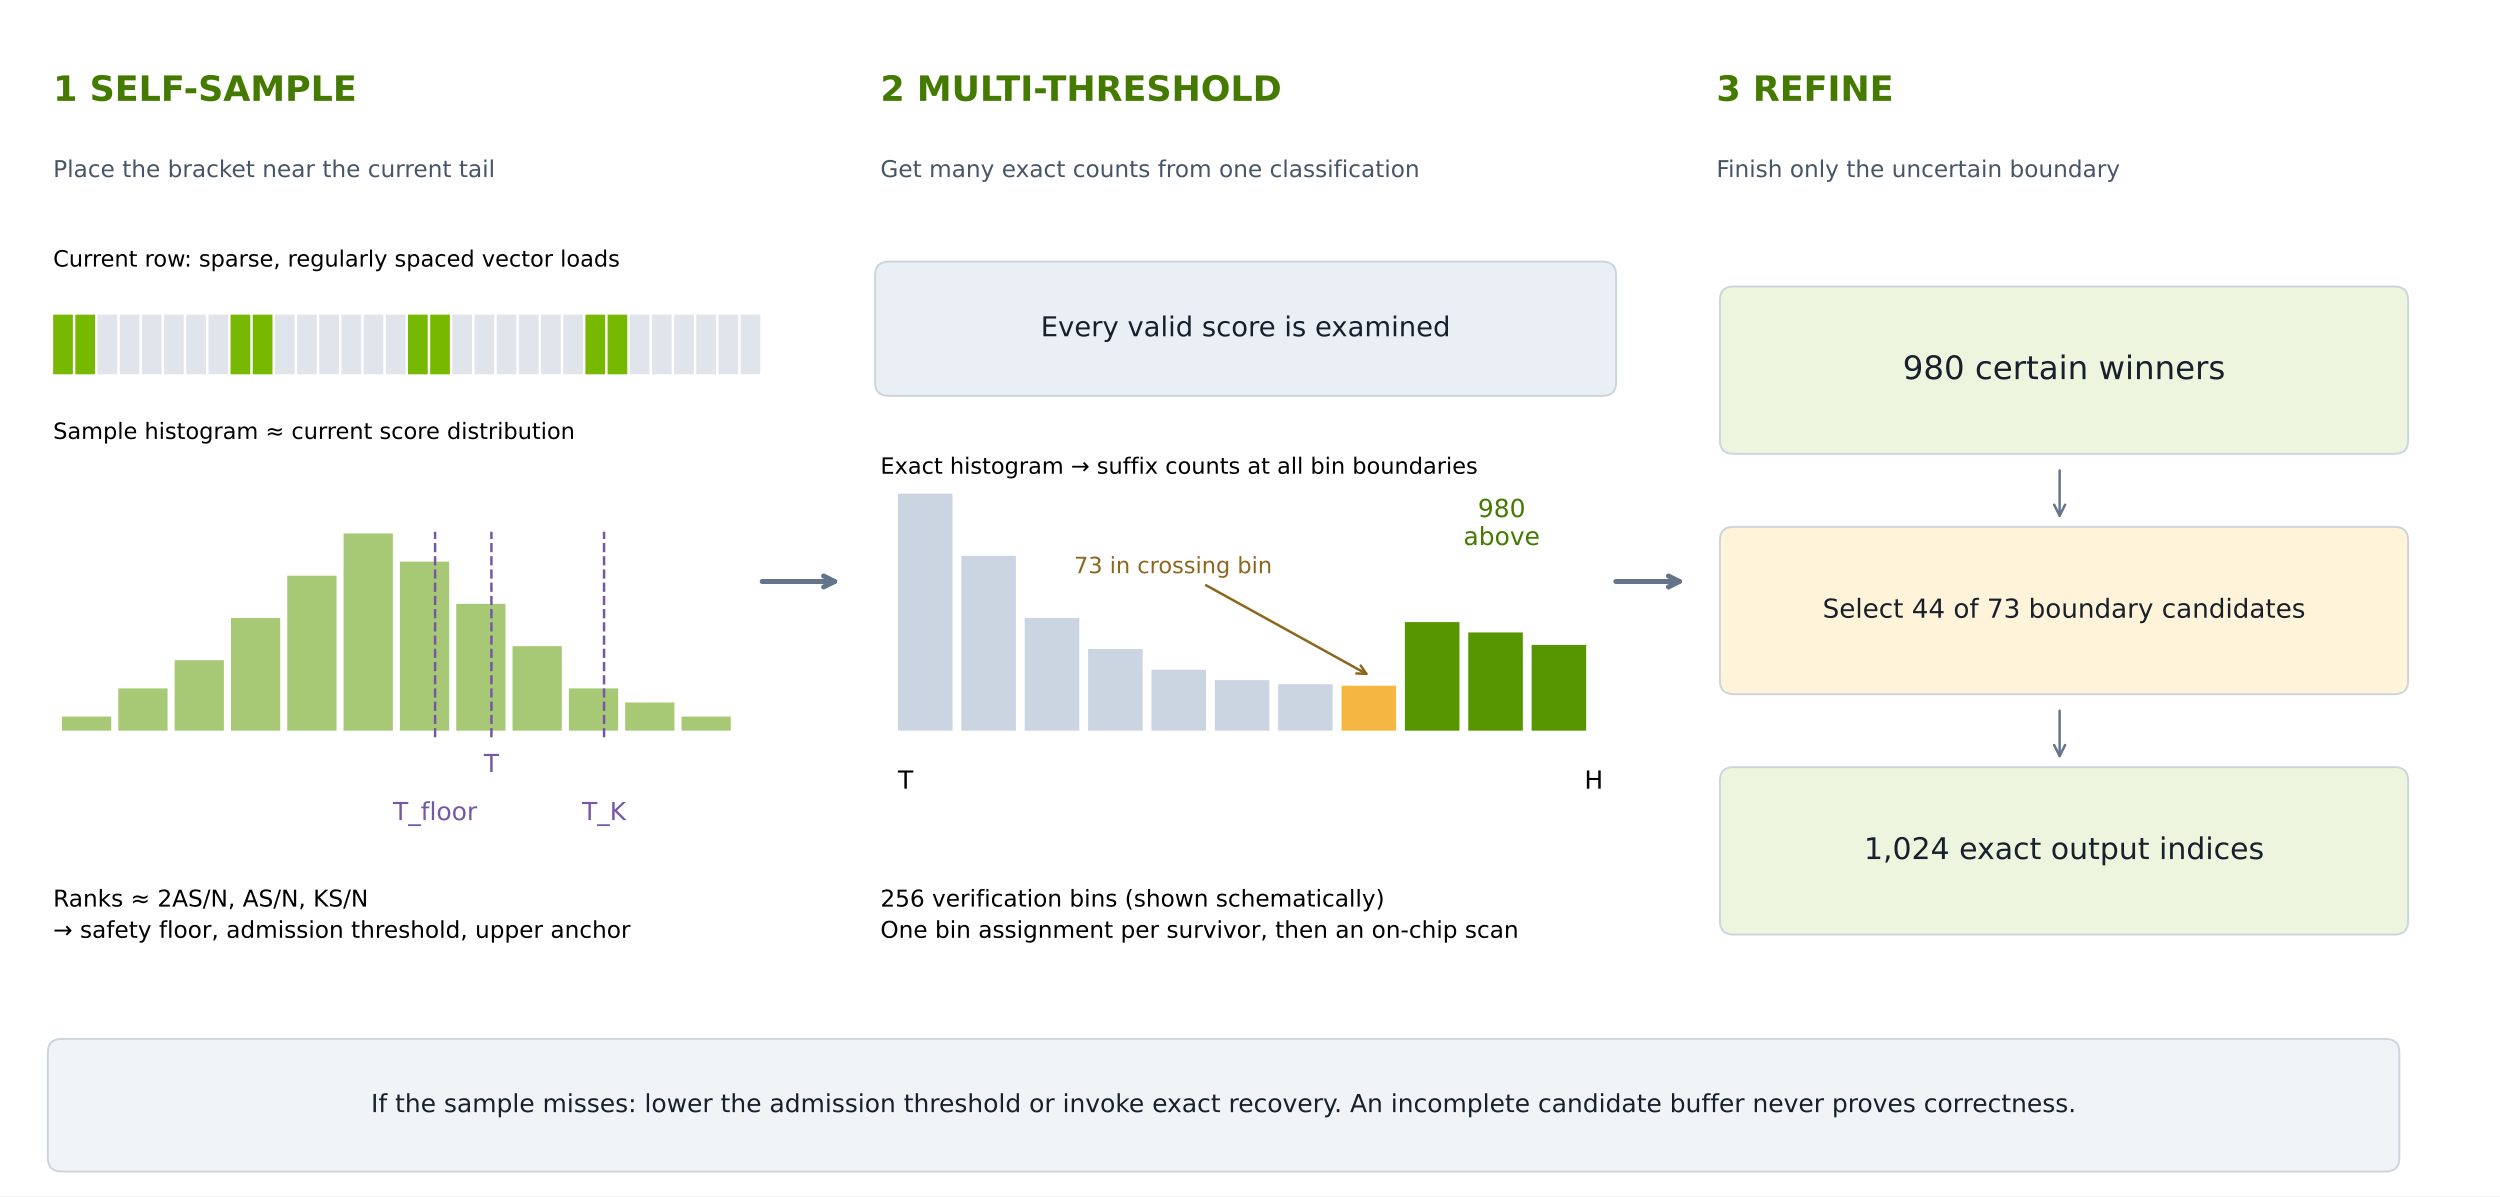
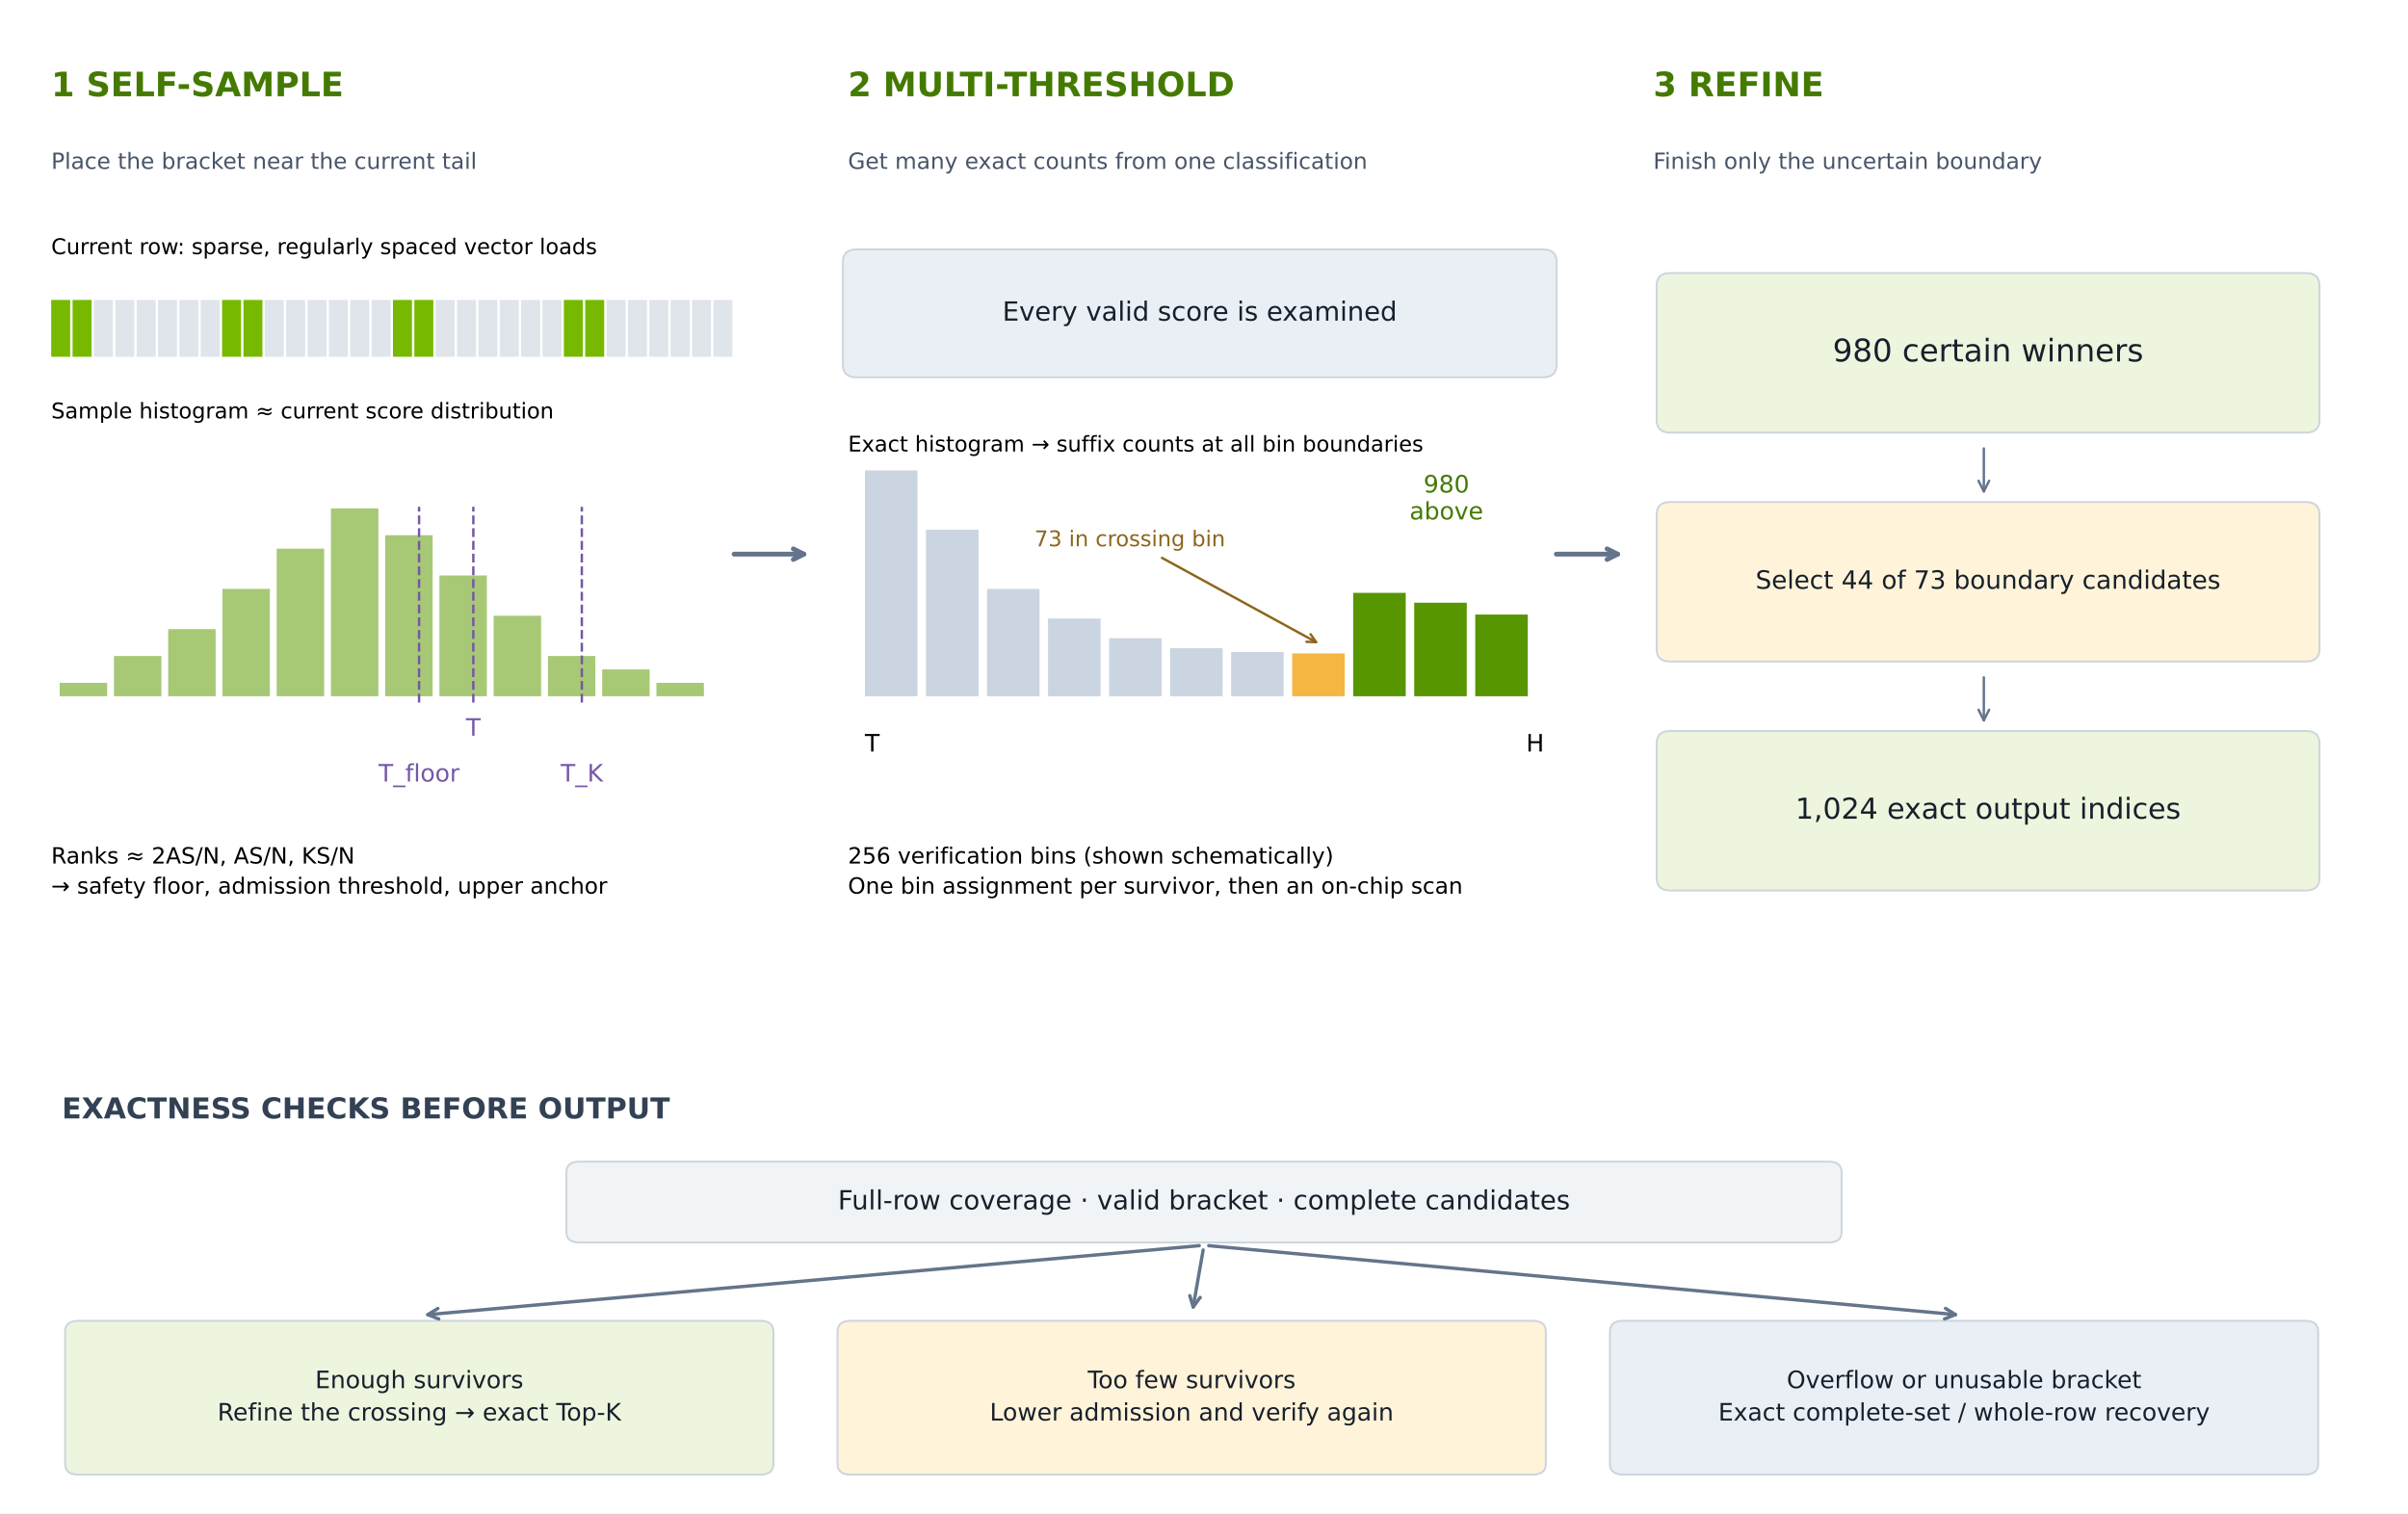
- <svg xmlns="http://www.w3.org/2000/svg" width="1002.24pt" height="479.52pt" viewBox="0 0 1002.24 479.52" version="1.1">
+ <svg xmlns="http://www.w3.org/2000/svg" width="1002.24pt" height="630pt" viewBox="0 0 1002.24 630" version="1.1">
  <defs>
    <style type="text/css">*{stroke-linejoin: round; stroke-linecap: butt}</style>
  </defs>
  <g id="figure_1">
    <g id="patch_1">
-       <path d="M 0 479.52 L 1002.24 479.52 L 1002.24 0 L 0 0 z " style="fill: #ffffff" />
+       <path d="M 0 630 L 1002.24 630 L 1002.24 0 L 0 0 z " style="fill: #ffffff" />
    </g>
    <g id="axes_1">
      <g id="patch_2">
-         <path d="M 21.312 150.058 L 29.215 150.058 L 29.215 126.138 L 21.312 126.138 z " clip-path="url(#pbc5bad0a82)" style="fill: #76b900" />
+         <path d="M 21.312 148.51 L 29.215 148.51 L 29.215 124.849 L 21.312 124.849 z " clip-path="url(#pd21065112f)" style="fill: #76b900" />
      </g>
      <g id="patch_3">
-         <path d="M 30.203 150.058 L 38.105 150.058 L 38.105 126.138 L 30.203 126.138 z " clip-path="url(#pbc5bad0a82)" style="fill: #76b900" />
+         <path d="M 30.203 148.51 L 38.105 148.51 L 38.105 124.849 L 30.203 124.849 z " clip-path="url(#pd21065112f)" style="fill: #76b900" />
      </g>
      <g id="patch_4">
-         <path d="M 39.093 150.058 L 46.996 150.058 L 46.996 126.138 L 39.093 126.138 z " clip-path="url(#pbc5bad0a82)" style="fill: #dfe5eb" />
+         <path d="M 39.093 148.51 L 46.996 148.51 L 46.996 124.849 L 39.093 124.849 z " clip-path="url(#pd21065112f)" style="fill: #dfe5eb" />
      </g>
      <g id="patch_5">
-         <path d="M 47.984 150.058 L 55.886 150.058 L 55.886 126.138 L 47.984 126.138 z " clip-path="url(#pbc5bad0a82)" style="fill: #dfe5eb" />
+         <path d="M 47.984 148.51 L 55.886 148.51 L 55.886 124.849 L 47.984 124.849 z " clip-path="url(#pd21065112f)" style="fill: #dfe5eb" />
      </g>
      <g id="patch_6">
-         <path d="M 56.874 150.058 L 64.777 150.058 L 64.777 126.138 L 56.874 126.138 z " clip-path="url(#pbc5bad0a82)" style="fill: #dfe5eb" />
+         <path d="M 56.874 148.51 L 64.777 148.51 L 64.777 124.849 L 56.874 124.849 z " clip-path="url(#pd21065112f)" style="fill: #dfe5eb" />
      </g>
      <g id="patch_7">
-         <path d="M 65.765 150.058 L 73.668 150.058 L 73.668 126.138 L 65.765 126.138 z " clip-path="url(#pbc5bad0a82)" style="fill: #dfe5eb" />
+         <path d="M 65.765 148.51 L 73.668 148.51 L 73.668 124.849 L 65.765 124.849 z " clip-path="url(#pd21065112f)" style="fill: #dfe5eb" />
      </g>
      <g id="patch_8">
-         <path d="M 74.655 150.058 L 82.558 150.058 L 82.558 126.138 L 74.655 126.138 z " clip-path="url(#pbc5bad0a82)" style="fill: #dfe5eb" />
+         <path d="M 74.655 148.51 L 82.558 148.51 L 82.558 124.849 L 74.655 124.849 z " clip-path="url(#pd21065112f)" style="fill: #dfe5eb" />
      </g>
      <g id="patch_9">
-         <path d="M 83.546 150.058 L 91.449 150.058 L 91.449 126.138 L 83.546 126.138 z " clip-path="url(#pbc5bad0a82)" style="fill: #dfe5eb" />
+         <path d="M 83.546 148.51 L 91.449 148.51 L 91.449 124.849 L 83.546 124.849 z " clip-path="url(#pd21065112f)" style="fill: #dfe5eb" />
      </g>
      <g id="patch_10">
-         <path d="M 92.436 150.058 L 100.339 150.058 L 100.339 126.138 L 92.436 126.138 z " clip-path="url(#pbc5bad0a82)" style="fill: #76b900" />
+         <path d="M 92.436 148.51 L 100.339 148.51 L 100.339 124.849 L 92.436 124.849 z " clip-path="url(#pd21065112f)" style="fill: #76b900" />
      </g>
      <g id="patch_11">
-         <path d="M 101.327 150.058 L 109.23 150.058 L 109.23 126.138 L 101.327 126.138 z " clip-path="url(#pbc5bad0a82)" style="fill: #76b900" />
+         <path d="M 101.327 148.51 L 109.23 148.51 L 109.23 124.849 L 101.327 124.849 z " clip-path="url(#pd21065112f)" style="fill: #76b900" />
      </g>
      <g id="patch_12">
-         <path d="M 110.218 150.058 L 118.12 150.058 L 118.12 126.138 L 110.218 126.138 z " clip-path="url(#pbc5bad0a82)" style="fill: #dfe5eb" />
+         <path d="M 110.218 148.51 L 118.12 148.51 L 118.12 124.849 L 110.218 124.849 z " clip-path="url(#pd21065112f)" style="fill: #dfe5eb" />
      </g>
      <g id="patch_13">
-         <path d="M 119.108 150.058 L 127.011 150.058 L 127.011 126.138 L 119.108 126.138 z " clip-path="url(#pbc5bad0a82)" style="fill: #dfe5eb" />
+         <path d="M 119.108 148.51 L 127.011 148.51 L 127.011 124.849 L 119.108 124.849 z " clip-path="url(#pd21065112f)" style="fill: #dfe5eb" />
      </g>
      <g id="patch_14">
-         <path d="M 127.999 150.058 L 135.901 150.058 L 135.901 126.138 L 127.999 126.138 z " clip-path="url(#pbc5bad0a82)" style="fill: #dfe5eb" />
+         <path d="M 127.999 148.51 L 135.901 148.51 L 135.901 124.849 L 127.999 124.849 z " clip-path="url(#pd21065112f)" style="fill: #dfe5eb" />
      </g>
      <g id="patch_15">
-         <path d="M 136.889 150.058 L 144.792 150.058 L 144.792 126.138 L 136.889 126.138 z " clip-path="url(#pbc5bad0a82)" style="fill: #dfe5eb" />
+         <path d="M 136.889 148.51 L 144.792 148.51 L 144.792 124.849 L 136.889 124.849 z " clip-path="url(#pd21065112f)" style="fill: #dfe5eb" />
      </g>
      <g id="patch_16">
-         <path d="M 145.78 150.058 L 153.683 150.058 L 153.683 126.138 L 145.78 126.138 z " clip-path="url(#pbc5bad0a82)" style="fill: #dfe5eb" />
+         <path d="M 145.78 148.51 L 153.683 148.51 L 153.683 124.849 L 145.78 124.849 z " clip-path="url(#pd21065112f)" style="fill: #dfe5eb" />
      </g>
      <g id="patch_17">
-         <path d="M 154.67 150.058 L 162.573 150.058 L 162.573 126.138 L 154.67 126.138 z " clip-path="url(#pbc5bad0a82)" style="fill: #dfe5eb" />
+         <path d="M 154.67 148.51 L 162.573 148.51 L 162.573 124.849 L 154.67 124.849 z " clip-path="url(#pd21065112f)" style="fill: #dfe5eb" />
      </g>
      <g id="patch_18">
-         <path d="M 163.561 150.058 L 171.464 150.058 L 171.464 126.138 L 163.561 126.138 z " clip-path="url(#pbc5bad0a82)" style="fill: #76b900" />
+         <path d="M 163.561 148.51 L 171.464 148.51 L 171.464 124.849 L 163.561 124.849 z " clip-path="url(#pd21065112f)" style="fill: #76b900" />
      </g>
      <g id="patch_19">
-         <path d="M 172.452 150.058 L 180.354 150.058 L 180.354 126.138 L 172.452 126.138 z " clip-path="url(#pbc5bad0a82)" style="fill: #76b900" />
+         <path d="M 172.452 148.51 L 180.354 148.51 L 180.354 124.849 L 172.452 124.849 z " clip-path="url(#pd21065112f)" style="fill: #76b900" />
      </g>
      <g id="patch_20">
-         <path d="M 181.342 150.058 L 189.245 150.058 L 189.245 126.138 L 181.342 126.138 z " clip-path="url(#pbc5bad0a82)" style="fill: #dfe5eb" />
+         <path d="M 181.342 148.51 L 189.245 148.51 L 189.245 124.849 L 181.342 124.849 z " clip-path="url(#pd21065112f)" style="fill: #dfe5eb" />
      </g>
      <g id="patch_21">
-         <path d="M 190.233 150.058 L 198.135 150.058 L 198.135 126.138 L 190.233 126.138 z " clip-path="url(#pbc5bad0a82)" style="fill: #dfe5eb" />
+         <path d="M 190.233 148.51 L 198.135 148.51 L 198.135 124.849 L 190.233 124.849 z " clip-path="url(#pd21065112f)" style="fill: #dfe5eb" />
      </g>
      <g id="patch_22">
-         <path d="M 199.123 150.058 L 207.026 150.058 L 207.026 126.138 L 199.123 126.138 z " clip-path="url(#pbc5bad0a82)" style="fill: #dfe5eb" />
+         <path d="M 199.123 148.51 L 207.026 148.51 L 207.026 124.849 L 199.123 124.849 z " clip-path="url(#pd21065112f)" style="fill: #dfe5eb" />
      </g>
      <g id="patch_23">
-         <path d="M 208.014 150.058 L 215.916 150.058 L 215.916 126.138 L 208.014 126.138 z " clip-path="url(#pbc5bad0a82)" style="fill: #dfe5eb" />
+         <path d="M 208.014 148.51 L 215.916 148.51 L 215.916 124.849 L 208.014 124.849 z " clip-path="url(#pd21065112f)" style="fill: #dfe5eb" />
      </g>
      <g id="patch_24">
-         <path d="M 216.904 150.058 L 224.807 150.058 L 224.807 126.138 L 216.904 126.138 z " clip-path="url(#pbc5bad0a82)" style="fill: #dfe5eb" />
+         <path d="M 216.904 148.51 L 224.807 148.51 L 224.807 124.849 L 216.904 124.849 z " clip-path="url(#pd21065112f)" style="fill: #dfe5eb" />
      </g>
      <g id="patch_25">
-         <path d="M 225.795 150.058 L 233.698 150.058 L 233.698 126.138 L 225.795 126.138 z " clip-path="url(#pbc5bad0a82)" style="fill: #dfe5eb" />
+         <path d="M 225.795 148.51 L 233.698 148.51 L 233.698 124.849 L 225.795 124.849 z " clip-path="url(#pd21065112f)" style="fill: #dfe5eb" />
      </g>
      <g id="patch_26">
-         <path d="M 234.685 150.058 L 242.588 150.058 L 242.588 126.138 L 234.685 126.138 z " clip-path="url(#pbc5bad0a82)" style="fill: #76b900" />
+         <path d="M 234.685 148.51 L 242.588 148.51 L 242.588 124.849 L 234.685 124.849 z " clip-path="url(#pd21065112f)" style="fill: #76b900" />
      </g>
      <g id="patch_27">
-         <path d="M 243.576 150.058 L 251.479 150.058 L 251.479 126.138 L 243.576 126.138 z " clip-path="url(#pbc5bad0a82)" style="fill: #76b900" />
+         <path d="M 243.576 148.51 L 251.479 148.51 L 251.479 124.849 L 243.576 124.849 z " clip-path="url(#pd21065112f)" style="fill: #76b900" />
      </g>
      <g id="patch_28">
-         <path d="M 252.467 150.058 L 260.369 150.058 L 260.369 126.138 L 252.467 126.138 z " clip-path="url(#pbc5bad0a82)" style="fill: #dfe5eb" />
+         <path d="M 252.467 148.51 L 260.369 148.51 L 260.369 124.849 L 252.467 124.849 z " clip-path="url(#pd21065112f)" style="fill: #dfe5eb" />
      </g>
      <g id="patch_29">
-         <path d="M 261.357 150.058 L 269.26 150.058 L 269.26 126.138 L 261.357 126.138 z " clip-path="url(#pbc5bad0a82)" style="fill: #dfe5eb" />
+         <path d="M 261.357 148.51 L 269.26 148.51 L 269.26 124.849 L 261.357 124.849 z " clip-path="url(#pd21065112f)" style="fill: #dfe5eb" />
      </g>
      <g id="patch_30">
-         <path d="M 270.248 150.058 L 278.15 150.058 L 278.15 126.138 L 270.248 126.138 z " clip-path="url(#pbc5bad0a82)" style="fill: #dfe5eb" />
+         <path d="M 270.248 148.51 L 278.15 148.51 L 278.15 124.849 L 270.248 124.849 z " clip-path="url(#pd21065112f)" style="fill: #dfe5eb" />
      </g>
      <g id="patch_31">
-         <path d="M 279.138 150.058 L 287.041 150.058 L 287.041 126.138 L 279.138 126.138 z " clip-path="url(#pbc5bad0a82)" style="fill: #dfe5eb" />
+         <path d="M 279.138 148.51 L 287.041 148.51 L 287.041 124.849 L 279.138 124.849 z " clip-path="url(#pd21065112f)" style="fill: #dfe5eb" />
      </g>
      <g id="patch_32">
-         <path d="M 288.029 150.058 L 295.932 150.058 L 295.932 126.138 L 288.029 126.138 z " clip-path="url(#pbc5bad0a82)" style="fill: #dfe5eb" />
+         <path d="M 288.029 148.51 L 295.932 148.51 L 295.932 124.849 L 288.029 124.849 z " clip-path="url(#pd21065112f)" style="fill: #dfe5eb" />
      </g>
      <g id="patch_33">
-         <path d="M 296.919 150.058 L 304.822 150.058 L 304.822 126.138 L 296.919 126.138 z " clip-path="url(#pbc5bad0a82)" style="fill: #dfe5eb" />
+         <path d="M 296.919 148.51 L 304.822 148.51 L 304.822 124.849 L 296.919 124.849 z " clip-path="url(#pd21065112f)" style="fill: #dfe5eb" />
      </g>
      <g id="patch_34">
-         <path d="M 24.84 292.917 L 44.597 292.917 L 44.597 287.269 L 24.84 287.269 z " clip-path="url(#pbc5bad0a82)" style="fill: #a7c976" />
+         <path d="M 24.84 289.821 L 44.597 289.821 L 44.597 284.234 L 24.84 284.234 z " clip-path="url(#pd21065112f)" style="fill: #a7c976" />
      </g>
      <g id="patch_35">
-         <path d="M 47.419 292.917 L 67.176 292.917 L 67.176 275.973 L 47.419 275.973 z " clip-path="url(#pbc5bad0a82)" style="fill: #a7c976" />
+         <path d="M 47.419 289.821 L 67.176 289.821 L 67.176 273.061 L 47.419 273.061 z " clip-path="url(#pd21065112f)" style="fill: #a7c976" />
      </g>
      <g id="patch_36">
-         <path d="M 69.998 292.917 L 89.755 292.917 L 89.755 264.677 L 69.998 264.677 z " clip-path="url(#pbc5bad0a82)" style="fill: #a7c976" />
+         <path d="M 69.998 289.821 L 89.755 289.821 L 89.755 261.887 L 69.998 261.887 z " clip-path="url(#pd21065112f)" style="fill: #a7c976" />
      </g>
      <g id="patch_37">
-         <path d="M 92.578 292.917 L 112.334 292.917 L 112.334 247.733 L 92.578 247.733 z " clip-path="url(#pbc5bad0a82)" style="fill: #a7c976" />
+         <path d="M 92.578 289.821 L 112.334 289.821 L 112.334 245.127 L 92.578 245.127 z " clip-path="url(#pd21065112f)" style="fill: #a7c976" />
      </g>
      <g id="patch_38">
-         <path d="M 115.157 292.917 L 134.914 292.917 L 134.914 230.79 L 115.157 230.79 z " clip-path="url(#pbc5bad0a82)" style="fill: #a7c976" />
+         <path d="M 115.157 289.821 L 134.914 289.821 L 134.914 228.367 L 115.157 228.367 z " clip-path="url(#pd21065112f)" style="fill: #a7c976" />
      </g>
      <g id="patch_39">
-         <path d="M 137.736 292.917 L 157.493 292.917 L 157.493 213.846 L 137.736 213.846 z " clip-path="url(#pbc5bad0a82)" style="fill: #a7c976" />
+         <path d="M 137.736 289.821 L 157.493 289.821 L 157.493 211.607 L 137.736 211.607 z " clip-path="url(#pd21065112f)" style="fill: #a7c976" />
      </g>
      <g id="patch_40">
-         <path d="M 160.315 292.917 L 180.072 292.917 L 180.072 225.142 L 160.315 225.142 z " clip-path="url(#pbc5bad0a82)" style="fill: #a7c976" />
+         <path d="M 160.315 289.821 L 180.072 289.821 L 180.072 222.78 L 160.315 222.78 z " clip-path="url(#pd21065112f)" style="fill: #a7c976" />
      </g>
      <g id="patch_41">
-         <path d="M 182.894 292.917 L 202.651 292.917 L 202.651 242.086 L 182.894 242.086 z " clip-path="url(#pbc5bad0a82)" style="fill: #a7c976" />
+         <path d="M 182.894 289.821 L 202.651 289.821 L 202.651 239.54 L 182.894 239.54 z " clip-path="url(#pd21065112f)" style="fill: #a7c976" />
      </g>
      <g id="patch_42">
-         <path d="M 205.474 292.917 L 225.23 292.917 L 225.23 259.029 L 205.474 259.029 z " clip-path="url(#pbc5bad0a82)" style="fill: #a7c976" />
+         <path d="M 205.474 289.821 L 225.23 289.821 L 225.23 256.3 L 205.474 256.3 z " clip-path="url(#pd21065112f)" style="fill: #a7c976" />
      </g>
      <g id="patch_43">
-         <path d="M 228.053 292.917 L 247.81 292.917 L 247.81 275.973 L 228.053 275.973 z " clip-path="url(#pbc5bad0a82)" style="fill: #a7c976" />
+         <path d="M 228.053 289.821 L 247.81 289.821 L 247.81 273.061 L 228.053 273.061 z " clip-path="url(#pd21065112f)" style="fill: #a7c976" />
      </g>
      <g id="patch_44">
-         <path d="M 250.632 292.917 L 270.389 292.917 L 270.389 281.621 L 250.632 281.621 z " clip-path="url(#pbc5bad0a82)" style="fill: #a7c976" />
+         <path d="M 250.632 289.821 L 270.389 289.821 L 270.389 278.647 L 250.632 278.647 z " clip-path="url(#pd21065112f)" style="fill: #a7c976" />
      </g>
      <g id="patch_45">
-         <path d="M 273.211 292.917 L 292.968 292.917 L 292.968 287.269 L 273.211 287.269 z " clip-path="url(#pbc5bad0a82)" style="fill: #a7c976" />
+         <path d="M 273.211 289.821 L 292.968 289.821 L 292.968 284.234 L 273.211 284.234 z " clip-path="url(#pd21065112f)" style="fill: #a7c976" />
      </g>
      <g id="patch_46">
-         <path d="M 356.472 158.696 L 642.24 158.696 Q 647.885 158.696 647.885 153.381 L 647.885 110.191 Q 647.885 104.875 642.24 104.875 L 356.472 104.875 Q 350.827 104.875 350.827 110.191 L 350.827 153.381 Q 350.827 158.696 356.472 158.696 z " clip-path="url(#pbc5bad0a82)" style="fill: #e9eff5; stroke: #ccd5dd; stroke-width: 0.8; stroke-linejoin: miter" />
+         <path d="M 356.472 157.055 L 642.24 157.055 Q 647.885 157.055 647.885 151.797 L 647.885 109.075 Q 647.885 103.817 642.24 103.817 L 356.472 103.817 Q 350.827 103.817 350.827 109.075 L 350.827 151.797 Q 350.827 157.055 356.472 157.055 z " clip-path="url(#pd21065112f)" style="fill: #e9eff5; stroke: #ccd5dd; stroke-width: 0.8; stroke-linejoin: miter" />
      </g>
      <g id="patch_47">
-         <path d="M 360 292.917 L 381.874 292.917 L 381.874 197.899 L 360 197.899 z " clip-path="url(#pbc5bad0a82)" style="fill: #cbd5e1" />
+         <path d="M 360 289.821 L 381.874 289.821 L 381.874 195.833 L 360 195.833 z " clip-path="url(#pd21065112f)" style="fill: #cbd5e1" />
      </g>
      <g id="patch_48">
-         <path d="M 385.402 292.917 L 407.275 292.917 L 407.275 222.816 L 385.402 222.816 z " clip-path="url(#pbc5bad0a82)" style="fill: #cbd5e1" />
+         <path d="M 385.402 289.821 L 407.275 289.821 L 407.275 220.48 L 385.402 220.48 z " clip-path="url(#pd21065112f)" style="fill: #cbd5e1" />
      </g>
      <g id="patch_49">
-         <path d="M 410.803 292.917 L 432.677 292.917 L 432.677 247.733 L 410.803 247.733 z " clip-path="url(#pbc5bad0a82)" style="fill: #cbd5e1" />
+         <path d="M 410.803 289.821 L 432.677 289.821 L 432.677 245.127 L 410.803 245.127 z " clip-path="url(#pd21065112f)" style="fill: #cbd5e1" />
      </g>
      <g id="patch_50">
-         <path d="M 436.205 292.917 L 458.078 292.917 L 458.078 260.192 L 436.205 260.192 z " clip-path="url(#pbc5bad0a82)" style="fill: #cbd5e1" />
+         <path d="M 436.205 289.821 L 458.078 289.821 L 458.078 257.451 L 436.205 257.451 z " clip-path="url(#pd21065112f)" style="fill: #cbd5e1" />
      </g>
      <g id="patch_51">
-         <path d="M 461.606 292.917 L 483.48 292.917 L 483.48 268.498 L 461.606 268.498 z " clip-path="url(#pbc5bad0a82)" style="fill: #cbd5e1" />
+         <path d="M 461.606 289.821 L 483.48 289.821 L 483.48 265.666 L 461.606 265.666 z " clip-path="url(#pd21065112f)" style="fill: #cbd5e1" />
      </g>
      <g id="patch_52">
-         <path d="M 487.008 292.917 L 508.882 292.917 L 508.882 272.651 L 487.008 272.651 z " clip-path="url(#pbc5bad0a82)" style="fill: #cbd5e1" />
+         <path d="M 487.008 289.821 L 508.882 289.821 L 508.882 269.774 L 487.008 269.774 z " clip-path="url(#pd21065112f)" style="fill: #cbd5e1" />
      </g>
      <g id="patch_53">
-         <path d="M 512.41 292.917 L 534.283 292.917 L 534.283 274.312 L 512.41 274.312 z " clip-path="url(#pbc5bad0a82)" style="fill: #cbd5e1" />
+         <path d="M 512.41 289.821 L 534.283 289.821 L 534.283 271.417 L 512.41 271.417 z " clip-path="url(#pd21065112f)" style="fill: #cbd5e1" />
      </g>
      <g id="patch_54">
-         <path d="M 537.811 292.917 L 559.685 292.917 L 559.685 274.893 L 537.811 274.893 z " clip-path="url(#pbc5bad0a82)" style="fill: #f5b642" />
+         <path d="M 537.811 289.821 L 559.685 289.821 L 559.685 271.992 L 537.811 271.992 z " clip-path="url(#pd21065112f)" style="fill: #f5b642" />
      </g>
      <g id="patch_55">
-         <path d="M 563.213 292.917 L 585.086 292.917 L 585.086 249.395 L 563.213 249.395 z " clip-path="url(#pbc5bad0a82)" style="fill: #579600" />
+         <path d="M 563.213 289.821 L 585.086 289.821 L 585.086 246.77 L 563.213 246.77 z " clip-path="url(#pd21065112f)" style="fill: #579600" />
      </g>
      <g id="patch_56">
-         <path d="M 588.614 292.917 L 610.488 292.917 L 610.488 253.547 L 588.614 253.547 z " clip-path="url(#pbc5bad0a82)" style="fill: #579600" />
+         <path d="M 588.614 289.821 L 610.488 289.821 L 610.488 250.878 L 588.614 250.878 z " clip-path="url(#pd21065112f)" style="fill: #579600" />
      </g>
      <g id="patch_57">
-         <path d="M 614.016 292.917 L 635.89 292.917 L 635.89 258.531 L 614.016 258.531 z " clip-path="url(#pbc5bad0a82)" style="fill: #579600" />
+         <path d="M 614.016 289.821 L 635.89 289.821 L 635.89 255.808 L 614.016 255.808 z " clip-path="url(#pd21065112f)" style="fill: #579600" />
      </g>
      <g id="patch_58">
-         <path d="M 695.16 181.952 L 959.76 181.952 Q 965.405 181.952 965.405 176.637 L 965.405 120.158 Q 965.405 114.842 959.76 114.842 L 695.16 114.842 Q 689.515 114.842 689.515 120.158 L 689.515 176.637 Q 689.515 181.952 695.16 181.952 z " clip-path="url(#pbc5bad0a82)" style="fill: #edf5df; stroke: #ccd5dd; stroke-width: 0.8; stroke-linejoin: miter" />
+         <path d="M 695.16 180.059 L 959.76 180.059 Q 965.405 180.059 965.405 174.801 L 965.405 118.934 Q 965.405 113.676 959.76 113.676 L 695.16 113.676 Q 689.515 113.676 689.515 118.934 L 689.515 174.801 Q 689.515 180.059 695.16 180.059 z " clip-path="url(#pd21065112f)" style="fill: #edf5df; stroke: #ccd5dd; stroke-width: 0.8; stroke-linejoin: miter" />
      </g>
      <g id="patch_59">
-         <path d="M 695.16 278.299 L 959.76 278.299 Q 965.405 278.299 965.405 272.983 L 965.405 216.504 Q 965.405 211.188 959.76 211.188 L 695.16 211.188 Q 689.515 211.188 689.515 216.504 L 689.515 272.983 Q 689.515 278.299 695.16 278.299 z " clip-path="url(#pbc5bad0a82)" style="fill: #fff3d9; stroke: #ccd5dd; stroke-width: 0.8; stroke-linejoin: miter" />
+         <path d="M 695.16 275.361 L 959.76 275.361 Q 965.405 275.361 965.405 270.103 L 965.405 214.236 Q 965.405 208.978 959.76 208.978 L 695.16 208.978 Q 689.515 208.978 689.515 214.236 L 689.515 270.103 Q 689.515 275.361 695.16 275.361 z " clip-path="url(#pd21065112f)" style="fill: #fff3d9; stroke: #ccd5dd; stroke-width: 0.8; stroke-linejoin: miter" />
      </g>
      <g id="patch_60">
-         <path d="M 695.16 374.645 L 959.76 374.645 Q 965.405 374.645 965.405 369.329 L 965.405 312.85 Q 965.405 307.535 959.76 307.535 L 695.16 307.535 Q 689.515 307.535 689.515 312.85 L 689.515 369.329 Q 689.515 374.645 695.16 374.645 z " clip-path="url(#pbc5bad0a82)" style="fill: #edf5df; stroke: #ccd5dd; stroke-width: 0.8; stroke-linejoin: miter" />
+         <path d="M 695.16 370.663 L 959.76 370.663 Q 965.405 370.663 965.405 365.405 L 965.405 309.538 Q 965.405 304.28 959.76 304.28 L 695.16 304.28 Q 689.515 304.28 689.515 309.538 L 689.515 365.405 Q 689.515 370.663 695.16 370.663 z " clip-path="url(#pd21065112f)" style="fill: #edf5df; stroke: #ccd5dd; stroke-width: 0.8; stroke-linejoin: miter" />
+       </g>
+       <g id="line2d_1">
+         <path d="M 174.427 292.45 L 174.427 210.95 " clip-path="url(#pd21065112f)" style="fill: none; stroke-dasharray: 3.7,1.6; stroke-dashoffset: 0; stroke: #7557a6" />
+       </g>
+       <g id="line2d_2">
+         <path d="M 197.006 292.45 L 197.006 210.95 " clip-path="url(#pd21065112f)" style="fill: none; stroke-dasharray: 3.7,1.6; stroke-dashoffset: 0; stroke: #7557a6" />
+       </g>
+       <g id="line2d_3">
+         <path d="M 242.165 292.45 L 242.165 210.95 " clip-path="url(#pd21065112f)" style="fill: none; stroke-dasharray: 3.7,1.6; stroke-dashoffset: 0; stroke: #7557a6" />
+       </g>
+       <g id="text_1">
+         <text style="font-weight: 700; font-size: 14px; font-family: 'DejaVu Sans'; text-anchor: start; fill: #447a00" x="21.312" y="40.063" transform="rotate(-0 21.312 40.06286)">1  SELF-SAMPLE</text>
+       </g>
+       <g id="text_2">
+         <text style="font-size: 9.3px; font-family: 'DejaVu Sans'; text-anchor: start; fill: #475569" x="21.312" y="70.297" transform="rotate(-0 21.312 70.29669)">Place the bracket near the current tail</text>
+       </g>
+       <g id="text_3">
+         <text style="font-weight: 700; font-size: 14px; font-family: 'DejaVu Sans'; text-anchor: start; fill: #447a00" x="352.944" y="40.063" transform="rotate(-0 352.944 40.06286)">2  MULTI-THRESHOLD</text>
+       </g>
+       <g id="text_4">
+         <text style="font-size: 9.3px; font-family: 'DejaVu Sans'; text-anchor: start; fill: #475569" x="352.944" y="70.297" transform="rotate(-0 352.944 70.29669)">Get many exact counts from one classification</text>
+       </g>
+       <g id="text_5">
+         <text style="font-weight: 700; font-size: 14px; font-family: 'DejaVu Sans'; text-anchor: start; fill: #447a00" x="688.104" y="40.063" transform="rotate(-0 688.104 40.06286)">3  REFINE</text>
+       </g>
+       <g id="text_6">
+         <text style="font-size: 9.3px; font-family: 'DejaVu Sans'; text-anchor: start; fill: #475569" x="688.104" y="70.297" transform="rotate(-0 688.104 70.29669)">Finish only the uncertain boundary</text>
+       </g>
+       <g id="text_7">
+         <text style="font-size: 9px; font-family: 'DejaVu Sans'; text-anchor: start" x="21.312" y="105.789" transform="rotate(-0 21.312 105.7886)">Current row: sparse, regularly spaced vector loads</text>
+       </g>
+       <g id="text_8">
+         <text style="font-size: 9px; font-family: 'DejaVu Sans'; text-anchor: start" x="21.312" y="174.143" transform="rotate(-0 21.312 174.1433)">Sample histogram ≈ current score distribution</text>
+       </g>
+       <g id="text_9">
+         <text style="font-size: 10px; font-family: 'DejaVu Sans'; text-anchor: middle; fill: #7557a6" x="174.427" y="325.312" transform="rotate(-0 174.4272 325.3125)">T_floor</text>
+       </g>
+       <g id="text_10">
+         <text style="font-size: 10px; font-family: 'DejaVu Sans'; text-anchor: middle; fill: #7557a6" x="197.006" y="306.252" transform="rotate(-0 197.0064 306.252)">T</text>
+       </g>
+       <g id="text_11">
+         <text style="font-size: 10px; font-family: 'DejaVu Sans'; text-anchor: middle; fill: #7557a6" x="242.165" y="325.312" transform="rotate(-0 242.1648 325.3125)">T_K</text>
+       </g>
+       <g id="text_12">
+         <text style="font-size: 9.3px; font-family: 'DejaVu Sans'" transform="translate(21.312 359.4438)">Ranks ≈ 2AS/N, AS/N, KS/N</text>
+         <text style="font-size: 9.3px; font-family: 'DejaVu Sans'" transform="translate(21.312 371.9777)">→ safety floor, admission threshold, upper anchor</text>
      </g>
      <g id="patch_61">
-         <path d="M 24.84 469.662 L 956.232 469.662 Q 961.877 469.662 961.877 464.347 L 961.877 421.821 Q 961.877 416.506 956.232 416.506 L 24.84 416.506 Q 19.195 416.506 19.195 421.821 L 19.195 464.347 Q 19.195 469.662 24.84 469.662 z " clip-path="url(#pbc5bad0a82)" style="fill: #f1f4f7; stroke: #ccd5dd; stroke-width: 0.8; stroke-linejoin: miter" />
-       </g>
-       <g id="line2d_1">
-         <path d="M 174.427 295.574 L 174.427 213.182 " clip-path="url(#pbc5bad0a82)" style="fill: none; stroke-dasharray: 3.7,1.6; stroke-dashoffset: 0; stroke: #7557a6" />
-       </g>
-       <g id="line2d_2">
-         <path d="M 197.006 295.574 L 197.006 213.182 " clip-path="url(#pbc5bad0a82)" style="fill: none; stroke-dasharray: 3.7,1.6; stroke-dashoffset: 0; stroke: #7557a6" />
-       </g>
-       <g id="line2d_3">
-         <path d="M 242.165 295.574 L 242.165 213.182 " clip-path="url(#pbc5bad0a82)" style="fill: none; stroke-dasharray: 3.7,1.6; stroke-dashoffset: 0; stroke: #7557a6" />
-       </g>
-       <g id="text_1">
-         <text style="font-weight: 700; font-size: 14px; font-family: 'DejaVu Sans'; text-anchor: start; fill: #447a00" x="21.312" y="40.423" transform="rotate(-0 21.312 40.42286)">1  SELF-SAMPLE</text>
-       </g>
-       <g id="text_2">
-         <text style="font-size: 9.3px; font-family: 'DejaVu Sans'; text-anchor: start; fill: #475569" x="21.312" y="70.988" transform="rotate(-0 21.312 70.98789)">Place the bracket near the current tail</text>
-       </g>
-       <g id="text_3">
-         <text style="font-weight: 700; font-size: 14px; font-family: 'DejaVu Sans'; text-anchor: start; fill: #447a00" x="352.944" y="40.423" transform="rotate(-0 352.944 40.42286)">2  MULTI-THRESHOLD</text>
-       </g>
-       <g id="text_4">
-         <text style="font-size: 9.3px; font-family: 'DejaVu Sans'; text-anchor: start; fill: #475569" x="352.944" y="70.988" transform="rotate(-0 352.944 70.98789)">Get many exact counts from one classification</text>
-       </g>
-       <g id="text_5">
-         <text style="font-weight: 700; font-size: 14px; font-family: 'DejaVu Sans'; text-anchor: start; fill: #447a00" x="688.104" y="40.423" transform="rotate(-0 688.104 40.42286)">3  REFINE</text>
-       </g>
-       <g id="text_6">
-         <text style="font-size: 9.3px; font-family: 'DejaVu Sans'; text-anchor: start; fill: #475569" x="688.104" y="70.988" transform="rotate(-0 688.104 70.98789)">Finish only the uncertain boundary</text>
-       </g>
-       <g id="text_7">
-         <text style="font-size: 9px; font-family: 'DejaVu Sans'; text-anchor: start" x="21.312" y="106.869" transform="rotate(-0 21.312 106.8686)">Current row: sparse, regularly spaced vector loads</text>
-       </g>
-       <g id="text_8">
-         <text style="font-size: 9px; font-family: 'DejaVu Sans'; text-anchor: start" x="21.312" y="175.972" transform="rotate(-0 21.312 175.9721)">Sample histogram ≈ current score distribution</text>
-       </g>
-       <g id="text_9">
-         <text style="font-size: 10px; font-family: 'DejaVu Sans'; text-anchor: middle; fill: #7557a6" x="174.427" y="328.797" transform="rotate(-0 174.4272 328.7973)">T_floor</text>
-       </g>
-       <g id="text_10">
-         <text style="font-size: 10px; font-family: 'DejaVu Sans'; text-anchor: middle; fill: #7557a6" x="197.006" y="309.528" transform="rotate(-0 197.0064 309.528)">T</text>
-       </g>
-       <g id="text_11">
-         <text style="font-size: 10px; font-family: 'DejaVu Sans'; text-anchor: middle; fill: #7557a6" x="242.165" y="328.797" transform="rotate(-0 242.1648 328.7973)">T_K</text>
-       </g>
-       <g id="text_12">
-         <text style="font-size: 9.3px; font-family: 'DejaVu Sans'" transform="translate(21.312 363.4398)">Ranks ≈ 2AS/N, AS/N, KS/N</text>
-         <text style="font-size: 9.3px; font-family: 'DejaVu Sans'" transform="translate(21.312 375.9737)">→ safety floor, admission threshold, upper anchor</text>
+         <path d="M 305.555 230.667 Q 321.192 230.667 334.593 230.667 " style="fill: none; stroke: #64748b; stroke-width: 2; stroke-linecap: round" />
+         <path d="M 330.193 228.467 L 334.593 230.667 L 330.193 232.867 " style="fill: none; stroke: #64748b; stroke-width: 2; stroke-linecap: round" />
+       </g>
+       <g id="text_13">
+         <text style="font-size: 11px; font-family: 'DejaVu Sans'; text-anchor: middle; fill: #17202b" x="499.356" y="133.471" transform="rotate(-0 499.356 133.471)">Every valid score is examined</text>
+       </g>
+       <g id="text_14">
+         <text style="font-size: 9px; font-family: 'DejaVu Sans'; text-anchor: start" x="352.944" y="187.946" transform="rotate(-0 352.944 187.9457)">Exact histogram → suffix counts at all bin boundaries</text>
+       </g>
+       <g id="text_15">
+         <text style="font-size: 10px; font-family: 'DejaVu Sans'; text-anchor: start" x="360" y="312.825" transform="rotate(-0 360 312.8246)">T</text>
+       </g>
+       <g id="text_16">
+         <text style="font-size: 10px; font-family: 'DejaVu Sans'; text-anchor: start" x="635.184" y="312.825" transform="rotate(-0 635.184 312.8246)">H</text>
      </g>
      <g id="patch_62">
-         <path d="M 305.555 233.115 Q 321.192 233.115 334.593 233.115 " style="fill: none; stroke: #64748b; stroke-width: 2; stroke-linecap: round" />
-         <path d="M 330.193 230.915 L 334.593 233.115 L 330.193 235.315 " style="fill: none; stroke: #64748b; stroke-width: 2; stroke-linecap: round" />
-       </g>
-       <g id="text_13">
-         <text style="font-size: 11px; font-family: 'DejaVu Sans'; text-anchor: middle; fill: #17202b" x="499.356" y="134.821" transform="rotate(-0 499.356 134.821)">Every valid score is examined</text>
-       </g>
-       <g id="text_14">
-         <text style="font-size: 9px; font-family: 'DejaVu Sans'; text-anchor: start" x="352.944" y="189.926" transform="rotate(-0 352.944 189.9257)">Exact histogram → suffix counts at all bin boundaries</text>
-       </g>
-       <g id="text_15">
-         <text style="font-size: 10px; font-family: 'DejaVu Sans'; text-anchor: start" x="360" y="316.173" transform="rotate(-0 360 316.1726)">T</text>
-       </g>
-       <g id="text_16">
-         <text style="font-size: 10px; font-family: 'DejaVu Sans'; text-anchor: start" x="635.184" y="316.173" transform="rotate(-0 635.184 316.1726)">H</text>
+         <path d="M 483.637 232.213 Q 516.199 250.022 547.78 267.294 " style="fill: none; stroke: #8c661c; stroke-linecap: round" />
+         <path d="M 545.485 263.988 L 547.78 267.294 L 543.758 267.146 " style="fill: none; stroke: #8c661c; stroke-linecap: round" />
+       </g>
+       <g id="text_17">
+         <text style="font-size: 9px; font-family: 'DejaVu Sans'; text-anchor: start; fill: #8c661c" x="430.56" y="227.381" transform="rotate(-0 430.56 227.3811)">73 in crossing bin</text>
+       </g>
+       <g id="text_18">
+         <text style="font-size: 10px; font-family: 'DejaVu Sans'; fill: #447a00" transform="translate(592.477 205.01)">980</text>
+         <text style="font-size: 10px; font-family: 'DejaVu Sans'; fill: #447a00" transform="translate(586.6872 216.2078)">above</text>
+       </g>
+       <g id="text_19">
+         <text style="font-size: 9.3px; font-family: 'DejaVu Sans'" transform="translate(352.944 359.4438)">256 verification bins (shown schematically)</text>
+         <text style="font-size: 9.3px; font-family: 'DejaVu Sans'" transform="translate(352.944 371.9777)">One bin assignment per survivor, then an on-chip scan</text>
      </g>
      <g id="patch_63">
-         <path d="M 483.514 234.633 Q 516.136 252.659 547.779 270.144 " style="fill: none; stroke: #8c661c; stroke-linecap: round" />
-         <path d="M 545.499 266.827 L 547.779 270.144 L 543.758 269.978 " style="fill: none; stroke: #8c661c; stroke-linecap: round" />
-       </g>
-       <g id="text_17">
-         <text style="font-size: 9px; font-family: 'DejaVu Sans'; text-anchor: start; fill: #8c661c" x="430.56" y="229.793" transform="rotate(-0 430.56 229.7931)">73 in crossing bin</text>
-       </g>
-       <g id="text_18">
-         <text style="font-size: 10px; font-family: 'DejaVu Sans'; fill: #447a00" transform="translate(592.477 207.2996)">980</text>
-         <text style="font-size: 10px; font-family: 'DejaVu Sans'; fill: #447a00" transform="translate(586.6872 218.4974)">above</text>
-       </g>
-       <g id="text_19">
-         <text style="font-size: 9.3px; font-family: 'DejaVu Sans'" transform="translate(352.944 363.4398)">256 verification bins (shown schematically)</text>
-         <text style="font-size: 9.3px; font-family: 'DejaVu Sans'" transform="translate(352.944 375.9737)">One bin assignment per survivor, then an on-chip scan</text>
+         <path d="M 647.764 230.667 Q 661.641 230.667 673.283 230.667 " style="fill: none; stroke: #64748b; stroke-width: 2; stroke-linecap: round" />
+         <path d="M 668.883 228.467 L 673.283 230.667 L 668.883 232.867 " style="fill: none; stroke: #64748b; stroke-width: 2; stroke-linecap: round" />
+       </g>
+       <g id="text_20">
+         <text style="font-size: 13px; font-family: 'DejaVu Sans'; text-anchor: middle; fill: #17202b" x="827.46" y="150.454" transform="rotate(-0 827.46 150.4543)">980 certain winners</text>
+       </g>
+       <g id="text_21">
+         <text style="font-size: 10.5px; font-family: 'DejaVu Sans'; text-anchor: middle; fill: #17202b" x="827.46" y="245.067" transform="rotate(-0 827.46 245.0668)">Select 44 of 73 boundary candidates</text>
+       </g>
+       <g id="text_22">
+         <text style="font-size: 12px; font-family: 'DejaVu Sans'; text-anchor: middle; fill: #17202b" x="827.46" y="340.783" transform="rotate(-0 827.46 340.783)">1,024 exact output indices</text>
      </g>
      <g id="patch_64">
-         <path d="M 647.764 233.115 Q 661.641 233.115 673.283 233.115 " style="fill: none; stroke: #64748b; stroke-width: 2; stroke-linecap: round" />
-         <path d="M 668.883 230.915 L 673.283 233.115 L 668.883 235.315 " style="fill: none; stroke: #64748b; stroke-width: 2; stroke-linecap: round" />
-       </g>
-       <g id="text_20">
-         <text style="font-size: 13px; font-family: 'DejaVu Sans'; text-anchor: middle; fill: #17202b" x="827.46" y="151.984" transform="rotate(-0 827.46 151.9843)">980 certain winners</text>
-       </g>
-       <g id="text_21">
-         <text style="font-size: 10.5px; font-family: 'DejaVu Sans'; text-anchor: middle; fill: #17202b" x="827.46" y="247.641" transform="rotate(-0 827.46 247.6408)">Select 44 of 73 boundary candidates</text>
-       </g>
-       <g id="text_22">
-         <text style="font-size: 12px; font-family: 'DejaVu Sans'; text-anchor: middle; fill: #17202b" x="827.46" y="344.401" transform="rotate(-0 827.46 344.401)">1,024 exact output indices</text>
+         <path d="M 825.696 186.662 Q 825.696 196.161 825.696 204.543 " style="fill: none; stroke: #64748b; stroke-linecap: round" />
+         <path d="M 827.896 200.143 L 825.696 204.543 L 823.496 200.143 " style="fill: none; stroke: #64748b; stroke-linecap: round" />
      </g>
      <g id="patch_65">
-         <path d="M 825.696 188.605 Q 825.696 198.232 825.696 206.741 " style="fill: none; stroke: #64748b; stroke-linecap: round" />
-         <path d="M 827.896 202.341 L 825.696 206.741 L 823.496 202.341 " style="fill: none; stroke: #64748b; stroke-linecap: round" />
-       </g>
+         <path d="M 825.696 281.964 Q 825.696 291.464 825.696 299.845 " style="fill: none; stroke: #64748b; stroke-linecap: round" />
+         <path d="M 827.896 295.445 L 825.696 299.845 L 823.496 295.445 " style="fill: none; stroke: #64748b; stroke-linecap: round" />
+       </g>
+     </g>
+     <g id="axes_2">
      <g id="patch_66">
-         <path d="M 825.696 284.951 Q 825.696 294.578 825.696 303.087 " style="fill: none; stroke: #64748b; stroke-linecap: round" />
-         <path d="M 827.896 298.687 L 825.696 303.087 L 823.496 298.687 " style="fill: none; stroke: #64748b; stroke-linecap: round" />
+         <path d="M 241.2 517.219 L 761.04 517.219 Q 766.512 517.219 766.512 512.726 L 766.512 488.016 Q 766.512 483.523 761.04 483.523 L 241.2 483.523 Q 235.728 483.523 235.728 488.016 L 235.728 512.726 Q 235.728 517.219 241.2 517.219 z " clip-path="url(#pb784b11aff)" style="fill: #f1f4f7; stroke: #ccd5dd; stroke-width: 0.8; stroke-linejoin: miter" />
+       </g>
+       <g id="patch_67">
+         <path d="M 32.58 613.814 L 316.44 613.814 Q 321.912 613.814 321.912 609.322 L 321.912 554.285 Q 321.912 549.792 316.44 549.792 L 32.58 549.792 Q 27.108 549.792 27.108 554.285 L 27.108 609.322 Q 27.108 613.814 32.58 613.814 z " clip-path="url(#pb784b11aff)" style="fill: #edf5df; stroke: #ccd5dd; stroke-width: 0.8; stroke-linejoin: miter" />
+       </g>
+       <g id="patch_68">
+         <path d="M 354.06 613.814 L 637.92 613.814 Q 643.392 613.814 643.392 609.322 L 643.392 554.285 Q 643.392 549.792 637.92 549.792 L 354.06 549.792 Q 348.588 549.792 348.588 554.285 L 348.588 609.322 Q 348.588 613.814 354.06 613.814 z " clip-path="url(#pb784b11aff)" style="fill: #fff3d9; stroke: #ccd5dd; stroke-width: 0.8; stroke-linejoin: miter" />
+       </g>
+       <g id="patch_69">
+         <path d="M 675.54 613.814 L 959.4 613.814 Q 964.872 613.814 964.872 609.322 L 964.872 554.285 Q 964.872 549.792 959.4 549.792 L 675.54 549.792 Q 670.068 549.792 670.068 554.285 L 670.068 609.322 Q 670.068 613.814 675.54 613.814 z " clip-path="url(#pb784b11aff)" style="fill: #e9eff5; stroke: #ccd5dd; stroke-width: 0.8; stroke-linejoin: miter" />
      </g>
      <g id="text_23">
-         <text style="font-size: 10px; font-family: 'DejaVu Sans'; text-anchor: middle; fill: #17202b" x="490.536" y="445.843" transform="rotate(-0 490.536 445.8433)">If the sample misses: lower the admission threshold or invoke exact recovery. An incomplete candidate buffer never proves correctness.</text>
+         <text style="font-weight: 700; font-size: 12px; font-family: 'DejaVu Sans'; text-anchor: start; fill: #334155" x="25.74" y="465.552" transform="rotate(-0 25.74 465.552)">EXACTNESS CHECKS BEFORE OUTPUT</text>
+       </g>
+       <g id="text_24">
+         <text style="font-size: 11px; font-family: 'DejaVu Sans'; text-anchor: middle; fill: #17202b" x="501.12" y="503.407" transform="rotate(-0 501.12 503.4065)">Full-row coverage · valid bracket · complete candidates</text>
+       </g>
+       <g id="text_25">
+         <text style="font-size: 10px; font-family: 'DejaVu Sans'; fill: #17202b" transform="translate(131.1655 577.8239)">Enough survivors</text>
+         <text style="font-size: 10px; font-family: 'DejaVu Sans'; fill: #17202b" transform="translate(90.51391 591.3012)">Refine the crossing → exact Top-K</text>
+       </g>
+       <g id="patch_70">
+         <path d="M 499.129 518.52 Q 337.818 532.944 178.065 547.228 " style="fill: none; stroke: #64748b; stroke-width: 1.4; stroke-linecap: round" />
+         <path d="M 182.644 549.027 L 178.065 547.228 L 182.252 544.645 " style="fill: none; stroke: #64748b; stroke-width: 1.4; stroke-linecap: round" />
+       </g>
+       <g id="text_26">
+         <text style="font-size: 10px; font-family: 'DejaVu Sans'; fill: #17202b" transform="translate(452.7072 577.8239)">Too few survivors</text>
+         <text style="font-size: 10px; font-family: 'DejaVu Sans'; fill: #17202b" transform="translate(411.9509 591.3012)">Lower admission and verify again</text>
+       </g>
+       <g id="patch_71">
+         <path d="M 500.774 520.314 Q 498.555 532.944 496.607 544.033 " style="fill: none; stroke: #64748b; stroke-width: 1.4; stroke-linecap: round" />
+         <path d="M 499.535 540.08 L 496.607 544.033 L 495.202 539.318 " style="fill: none; stroke: #64748b; stroke-width: 1.4; stroke-linecap: round" />
+       </g>
+       <g id="text_27">
+         <text style="font-size: 10px; font-family: 'DejaVu Sans'; fill: #17202b" transform="translate(743.6544 577.8239)">Overflow or unusable bracket</text>
+         <text style="font-size: 10px; font-family: 'DejaVu Sans'; fill: #17202b" transform="translate(715.1794 591.3012)">Exact complete-set / whole-row recovery</text>
+       </g>
+       <g id="patch_72">
+         <path d="M 503.114 518.526 Q 659.296 532.944 813.921 547.218 " style="fill: none; stroke: #64748b; stroke-width: 1.4; stroke-linecap: round" />
+         <path d="M 809.742 544.623 L 813.921 547.218 L 809.337 549.004 " style="fill: none; stroke: #64748b; stroke-width: 1.4; stroke-linecap: round" />
      </g>
    </g>
  </g>
  <defs>
-     <clipPath id="pbc5bad0a82">
-       <rect x="7.2" y="7.2" width="987.84" height="465.12" />
+     <clipPath id="pd21065112f">
+       <rect x="7.2" y="7.2" width="987.84" height="460.08" />
+     </clipPath>
+     <clipPath id="pb784b11aff">
+       <rect x="22.32" y="454.32" width="957.6" height="168.48" />
    </clipPath>
  </defs>
</svg>
